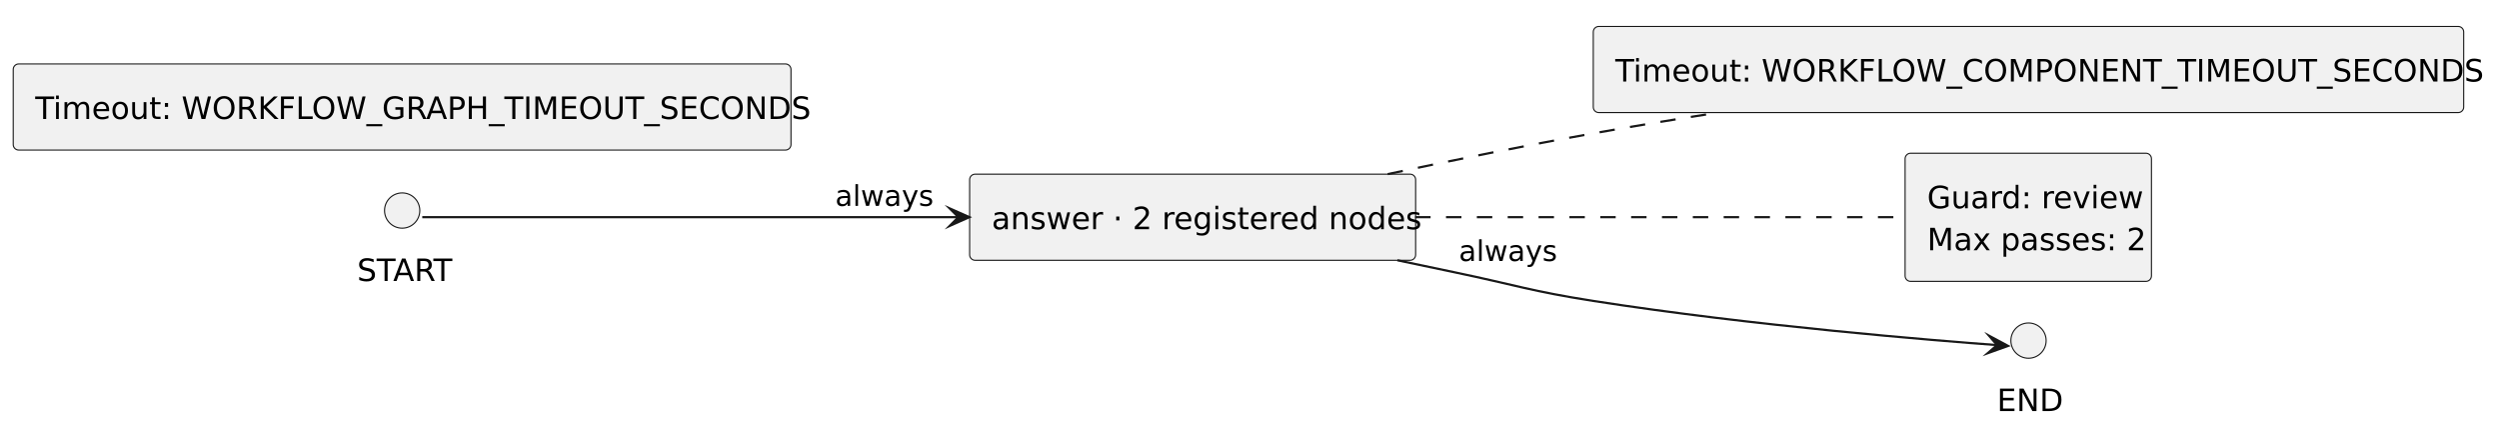
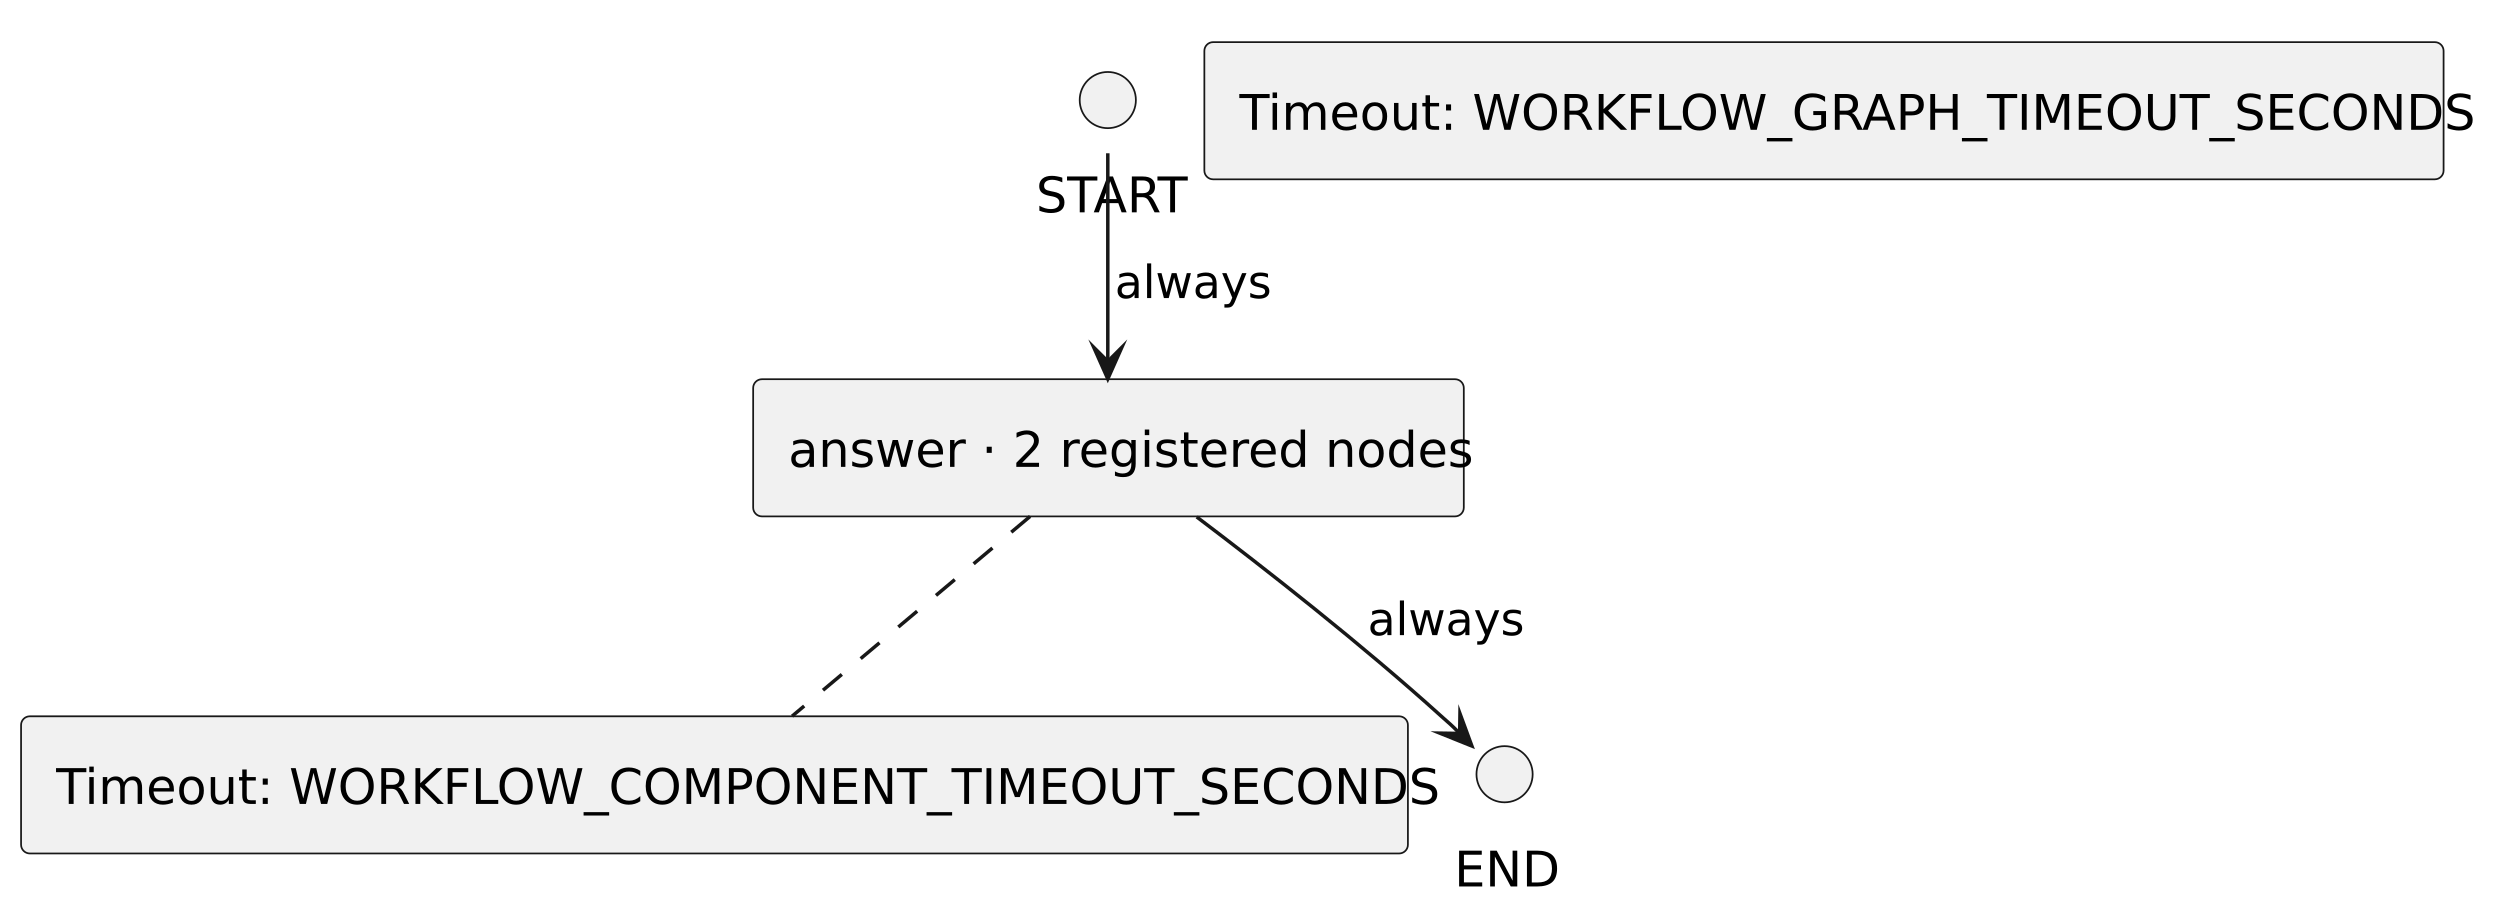
- <svg xmlns="http://www.w3.org/2000/svg" xmlns:xlink="http://www.w3.org/1999/xlink" version="1.1" data-diagram-type="DESCRIPTION" style="width:1134px;height:193px;background:#FFFFFF;" width="1134px" height="193px" viewBox="0 0 1134 193" zoomAndPan="magnify" preserveAspectRatio="none" contentStyleType="text/css">
+ <svg xmlns="http://www.w3.org/2000/svg" xmlns:xlink="http://www.w3.org/1999/xlink" version="1.1" data-diagram-type="DESCRIPTION" style="width:712px;height:259px;background:#FFFFFF;" width="712px" height="259px" viewBox="0 0 712 259" zoomAndPan="magnify" preserveAspectRatio="none" contentStyleType="text/css">
  <defs />
  <g font-family="DejaVu Sans, Liberation Sans, Arial, sans-serif" lengthAdjust="spacing">
    <g class="entity" data-qualified-name="n0" id="ent0001" data-source-line="5">
      <a target="_top" href="//github.com/gorban/api-agent/blob/_____switch_branch_____/tests/integration/fixtures/workflow_preferences/workflows/components/answer.md.html" xlink:href="//github.com/gorban/api-agent/blob/_____switch_branch_____/tests/integration/fixtures/workflow_preferences/workflows/components/answer.md.html" xlink:type="simple" xlink:actuate="onRequest" xlink:show="new" title="//github.com/gorban/api-agent/blob/_____switch_branch_____/tests/integration/fixtures/workflow_preferences/workflows/components/answer.md.html" xlink:title="//github.com/gorban/api-agent/blob/_____switch_branch_____/tests/integration/fixtures/workflow_preferences/workflows/components/answer.md.html">
-         <rect x="440" y="79" width="202.391" height="39.068" fill="#F1F1F1" style="stroke:#181818;stroke-width:0.5;" rx="2.5" ry="2.5" />
-         <text x="450" y="103.966" fill="#000" font-size="14" textLength="182.391">answer · 2 registered nodes</text>
+         <rect x="214.5" y="108" width="202.391" height="39.068" fill="#F1F1F1" style="stroke:#181818;stroke-width:0.5;" rx="2.5" ry="2.5" />
+         <text x="224.5" y="132.966" fill="#000" font-size="14" textLength="182.391">answer · 2 registered nodes</text>
      </a>
    </g>
    <g class="entity" data-qualified-name="timeout0" id="ent0002" data-source-line="6">
-       <a target="_top" href="//github.com/gorban/api-agent/blob/_____switch_branch_____/tests/integration/fixtures/workflow_preferences/.private_resources/diagrams/contracts/18a47843e4791a00f7ac9f83.md.html" xlink:href="//github.com/gorban/api-agent/blob/_____switch_branch_____/tests/integration/fixtures/workflow_preferences/.private_resources/diagrams/contracts/18a47843e4791a00f7ac9f83.md.html" xlink:type="simple" xlink:actuate="onRequest" xlink:show="new" title="//github.com/gorban/api-agent/blob/_____switch_branch_____/tests/integration/fixtures/workflow_preferences/.private_resources/diagrams/contracts/18a47843e4791a00f7ac9f83.md.html" xlink:title="//github.com/gorban/api-agent/blob/_____switch_branch_____/tests/integration/fixtures/workflow_preferences/.private_resources/diagrams/contracts/18a47843e4791a00f7ac9f83.md.html">
-         <rect x="6" y="29" width="352.933" height="39.068" fill="#F1F1F1" style="stroke:#181818;stroke-width:0.5;" rx="2.5" ry="2.5" />
-         <text x="16" y="53.966" fill="#000" font-size="14" textLength="332.933">Timeout: WORKFLOW_GRAPH_TIMEOUT_SECONDS</text>
+       <a target="_top" href="//github.com/gorban/api-agent/blob/_____switch_branch_____/tests/integration/fixtures/workflow_preferences/.private_resources/diagrams/contracts/4e992c31bb2c04b609922d52.md.html" xlink:href="//github.com/gorban/api-agent/blob/_____switch_branch_____/tests/integration/fixtures/workflow_preferences/.private_resources/diagrams/contracts/4e992c31bb2c04b609922d52.md.html" xlink:type="simple" xlink:actuate="onRequest" xlink:show="new" title="//github.com/gorban/api-agent/blob/_____switch_branch_____/tests/integration/fixtures/workflow_preferences/.private_resources/diagrams/contracts/4e992c31bb2c04b609922d52.md.html" xlink:title="//github.com/gorban/api-agent/blob/_____switch_branch_____/tests/integration/fixtures/workflow_preferences/.private_resources/diagrams/contracts/4e992c31bb2c04b609922d52.md.html">
+         <rect x="343" y="12" width="352.933" height="39.068" fill="#F1F1F1" style="stroke:#181818;stroke-width:0.5;" rx="2.5" ry="2.5" />
+         <text x="353" y="36.966" fill="#000" font-size="14" textLength="332.933">Timeout: WORKFLOW_GRAPH_TIMEOUT_SECONDS</text>
      </a>
    </g>
    <g class="entity" data-qualified-name="timeout1" id="ent0003" data-source-line="7">
-       <a target="_top" href="//github.com/gorban/api-agent/blob/_____switch_branch_____/tests/integration/fixtures/workflow_preferences/.private_resources/diagrams/contracts/2c6f2761f1c9c22f7bbcc088.md.html" xlink:href="//github.com/gorban/api-agent/blob/_____switch_branch_____/tests/integration/fixtures/workflow_preferences/.private_resources/diagrams/contracts/2c6f2761f1c9c22f7bbcc088.md.html" xlink:type="simple" xlink:actuate="onRequest" xlink:show="new" title="//github.com/gorban/api-agent/blob/_____switch_branch_____/tests/integration/fixtures/workflow_preferences/.private_resources/diagrams/contracts/2c6f2761f1c9c22f7bbcc088.md.html" xlink:title="//github.com/gorban/api-agent/blob/_____switch_branch_____/tests/integration/fixtures/workflow_preferences/.private_resources/diagrams/contracts/2c6f2761f1c9c22f7bbcc088.md.html">
-         <rect x="723" y="12" width="394.974" height="39.068" fill="#F1F1F1" style="stroke:#181818;stroke-width:0.5;" rx="2.5" ry="2.5" />
-         <text x="733" y="36.966" fill="#000" font-size="14" textLength="374.974">Timeout: WORKFLOW_COMPONENT_TIMEOUT_SECONDS</text>
+       <a target="_top" href="//github.com/gorban/api-agent/blob/_____switch_branch_____/tests/integration/fixtures/workflow_preferences/.private_resources/diagrams/contracts/a5c26b6f5d07708ea86a6232.md.html" xlink:href="//github.com/gorban/api-agent/blob/_____switch_branch_____/tests/integration/fixtures/workflow_preferences/.private_resources/diagrams/contracts/a5c26b6f5d07708ea86a6232.md.html" xlink:type="simple" xlink:actuate="onRequest" xlink:show="new" title="//github.com/gorban/api-agent/blob/_____switch_branch_____/tests/integration/fixtures/workflow_preferences/.private_resources/diagrams/contracts/a5c26b6f5d07708ea86a6232.md.html" xlink:title="//github.com/gorban/api-agent/blob/_____switch_branch_____/tests/integration/fixtures/workflow_preferences/.private_resources/diagrams/contracts/a5c26b6f5d07708ea86a6232.md.html">
+         <rect x="6" y="204" width="394.974" height="39.068" fill="#F1F1F1" style="stroke:#181818;stroke-width:0.5;" rx="2.5" ry="2.5" />
+         <text x="16" y="228.966" fill="#000" font-size="14" textLength="374.974">Timeout: WORKFLOW_COMPONENT_TIMEOUT_SECONDS</text>
      </a>
    </g>
-     <g class="entity" data-qualified-name="control2" id="ent0005" data-source-line="9">
-       <a target="_top" href="//github.com/gorban/api-agent/blob/_____switch_branch_____/tests/integration/fixtures/workflow_preferences/workflows/components/answer.md.html" xlink:href="//github.com/gorban/api-agent/blob/_____switch_branch_____/tests/integration/fixtures/workflow_preferences/workflows/components/answer.md.html" xlink:type="simple" xlink:actuate="onRequest" xlink:show="new" title="//github.com/gorban/api-agent/blob/_____switch_branch_____/tests/integration/fixtures/workflow_preferences/workflows/components/answer.md.html" xlink:title="//github.com/gorban/api-agent/blob/_____switch_branch_____/tests/integration/fixtures/workflow_preferences/workflows/components/answer.md.html">
-         <rect x="864.5" y="69.5" width="111.784" height="58.136" fill="#F1F1F1" style="stroke:#181818;stroke-width:0.5;" rx="2.5" ry="2.5" />
-         <text x="874.5" y="94.466" fill="#000" font-size="14" textLength="91.784">Guard: review</text>
-         <text x="874.5" y="113.534" fill="#000" font-size="14" textLength="91.476">Max passes: 2</text>
-       </a>
+     <g class="entity" data-qualified-name="start" id="ent0005" data-source-line="9">
+       <ellipse cx="315.5" cy="28.5" rx="8" ry="8" fill="#F1F1F1" style="stroke:#181818;stroke-width:0.5;" />
+       <text x="295.046" y="60.466" fill="#000" font-size="14" textLength="40.908">START</text>
    </g>
-     <g class="entity" data-qualified-name="start" id="ent0007" data-source-line="11">
-       <ellipse cx="182.5" cy="95.5" rx="8" ry="8" fill="#F1F1F1" style="stroke:#181818;stroke-width:0.5;" />
-       <text x="162.046" y="127.466" fill="#000" font-size="14" textLength="40.908">START</text>
-     </g>
-     <g class="entity" data-qualified-name="end" id="ent0009" data-source-line="13">
-       <ellipse cx="920.5" cy="154.5" rx="8" ry="8" fill="#F1F1F1" style="stroke:#181818;stroke-width:0.5;" />
-       <text x="906.178" y="186.466" fill="#000" font-size="14" textLength="28.644">END</text>
+     <g class="entity" data-qualified-name="end" id="ent0007" data-source-line="11">
+       <ellipse cx="428.5" cy="220.5" rx="8" ry="8" fill="#F1F1F1" style="stroke:#181818;stroke-width:0.5;" />
+       <text x="414.178" y="252.466" fill="#000" font-size="14" textLength="28.644">END</text>
    </g>
    <g class="link" data-entity-1="ent0001" data-entity-2="ent0003" id="lnk4" data-link-type="association">
-       <path d="M629.711,78.972 C659.272,72.688 692.498,65.948 723,60.5 C741.416,57.211 760.851,54.014 780.047,51.017" style="stroke:#181818;stroke-width:1;stroke-dasharray:7,7;" fill="none" />
+       <path d="M293.372,147.071 C273.737,163.551 245.203,187.499 225.582,203.967" style="stroke:#181818;stroke-width:1;stroke-dasharray:7,7;" fill="none" />
    </g>
-     <g class="link" data-entity-1="ent0001" data-entity-2="ent0005" id="lnk6" data-link-type="association">
-       <path d="M642.172,98.5 C713.38,98.5 806.341,98.5 864.485,98.5" style="stroke:#181818;stroke-width:1;stroke-dasharray:7,7;" fill="none" />
+     <g class="link" data-entity-1="ent0005" data-entity-2="ent0001" id="lnk6" data-link-type="dependency">
+       <polygon points="315.5,107.92,319.5,98.92,315.5,102.92,311.5,98.92,315.5,107.92" fill="#181818" style="stroke:#181818;stroke-width:1;stroke-linejoin:miter;stroke-miterlimit:10;" />
+       <path d="M315.5,43.652 C315.5,59.506 315.5,83.759 315.5,102.92" style="stroke:#181818;stroke-width:1;" fill="none" />
+       <text x="317.5" y="84.897" fill="#000" font-size="13" textLength="41.015">always</text>
    </g>
-     <g class="link" data-entity-1="ent0007" data-entity-2="ent0001" id="lnk8" data-link-type="dependency">
-       <polygon points="439.893,98.5,430.893,94.5,434.893,98.5,430.893,102.5,439.893,98.5" fill="#181818" style="stroke:#181818;stroke-width:1;stroke-linejoin:miter;stroke-miterlimit:10;" />
-       <path d="M191.616,98.5 C224.315,98.5 344.002,98.5 434.893,98.5" style="stroke:#181818;stroke-width:1;" fill="none" />
-       <text x="379" y="93.397" fill="#000" font-size="13" textLength="41.015">always</text>
-     </g>
-     <g class="link" data-entity-1="ent0001" data-entity-2="ent0009" id="lnk10" data-link-type="dependency">
-       <polygon points="911.226,156.905,902.546,152.25,906.24,156.535,901.955,160.228,911.226,156.905" fill="#181818" style="stroke:#181818;stroke-width:1;stroke-linejoin:miter;stroke-miterlimit:10;" />
-       <path d="M634.106,118.063 C642.857,119.907 651.596,121.743 660,123.5 C687.985,129.352 694.753,132.087 723,136.5 C795.541,147.833 879.129,154.523 906.24,156.535" style="stroke:#181818;stroke-width:1;" fill="none" />
-       <text x="662" y="118.397" fill="#000" font-size="13" textLength="41.015">always</text>
+     <g class="link" data-entity-1="ent0001" data-entity-2="ent0007" id="lnk8" data-link-type="dependency">
+       <polygon points="419.197,212.473,415.8,203.229,415.715,208.885,410.059,208.8,419.197,212.473" fill="#181818" style="stroke:#181818;stroke-width:1;stroke-linejoin:miter;stroke-miterlimit:10;" />
+       <path d="M340.815,147.216 C360.377,162.008 387.845,183.508 410.5,204 C413.425,206.645 412.983,206.07 415.715,208.885" style="stroke:#181818;stroke-width:1;" fill="none" />
+       <text x="389.5" y="180.897" fill="#000" font-size="13" textLength="41.015">always</text>
    </g>
  </g>
</svg>
